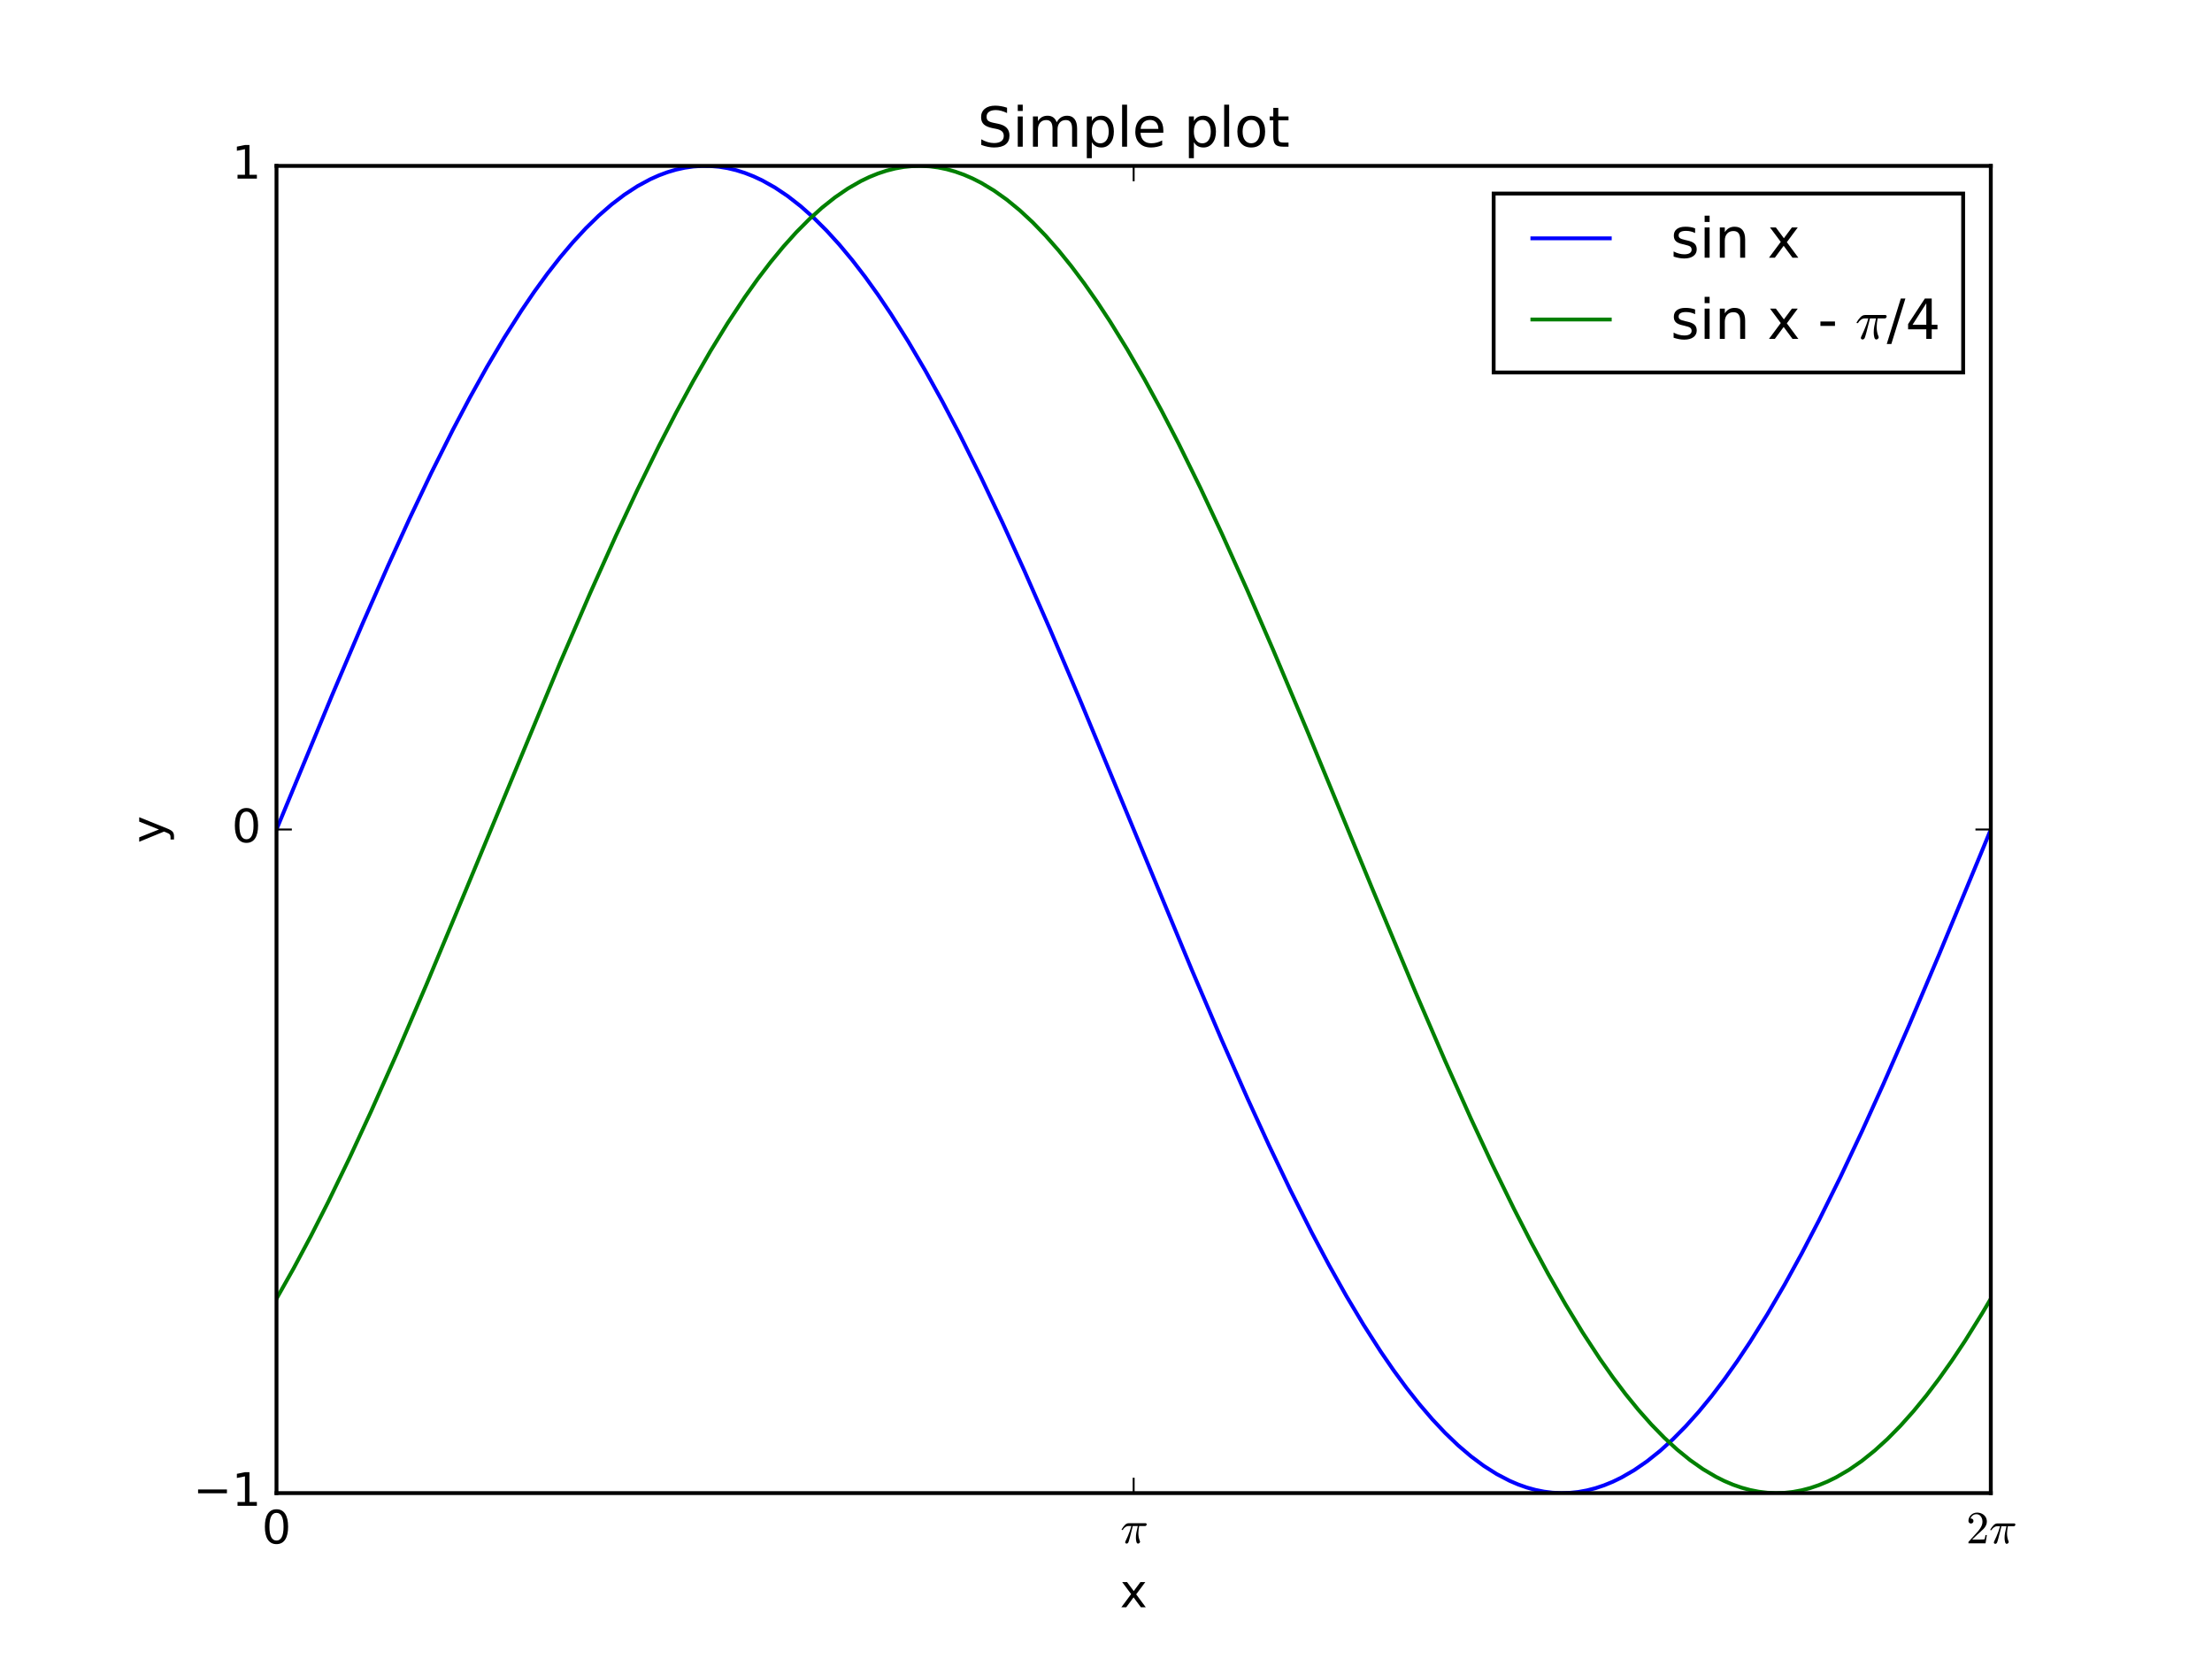
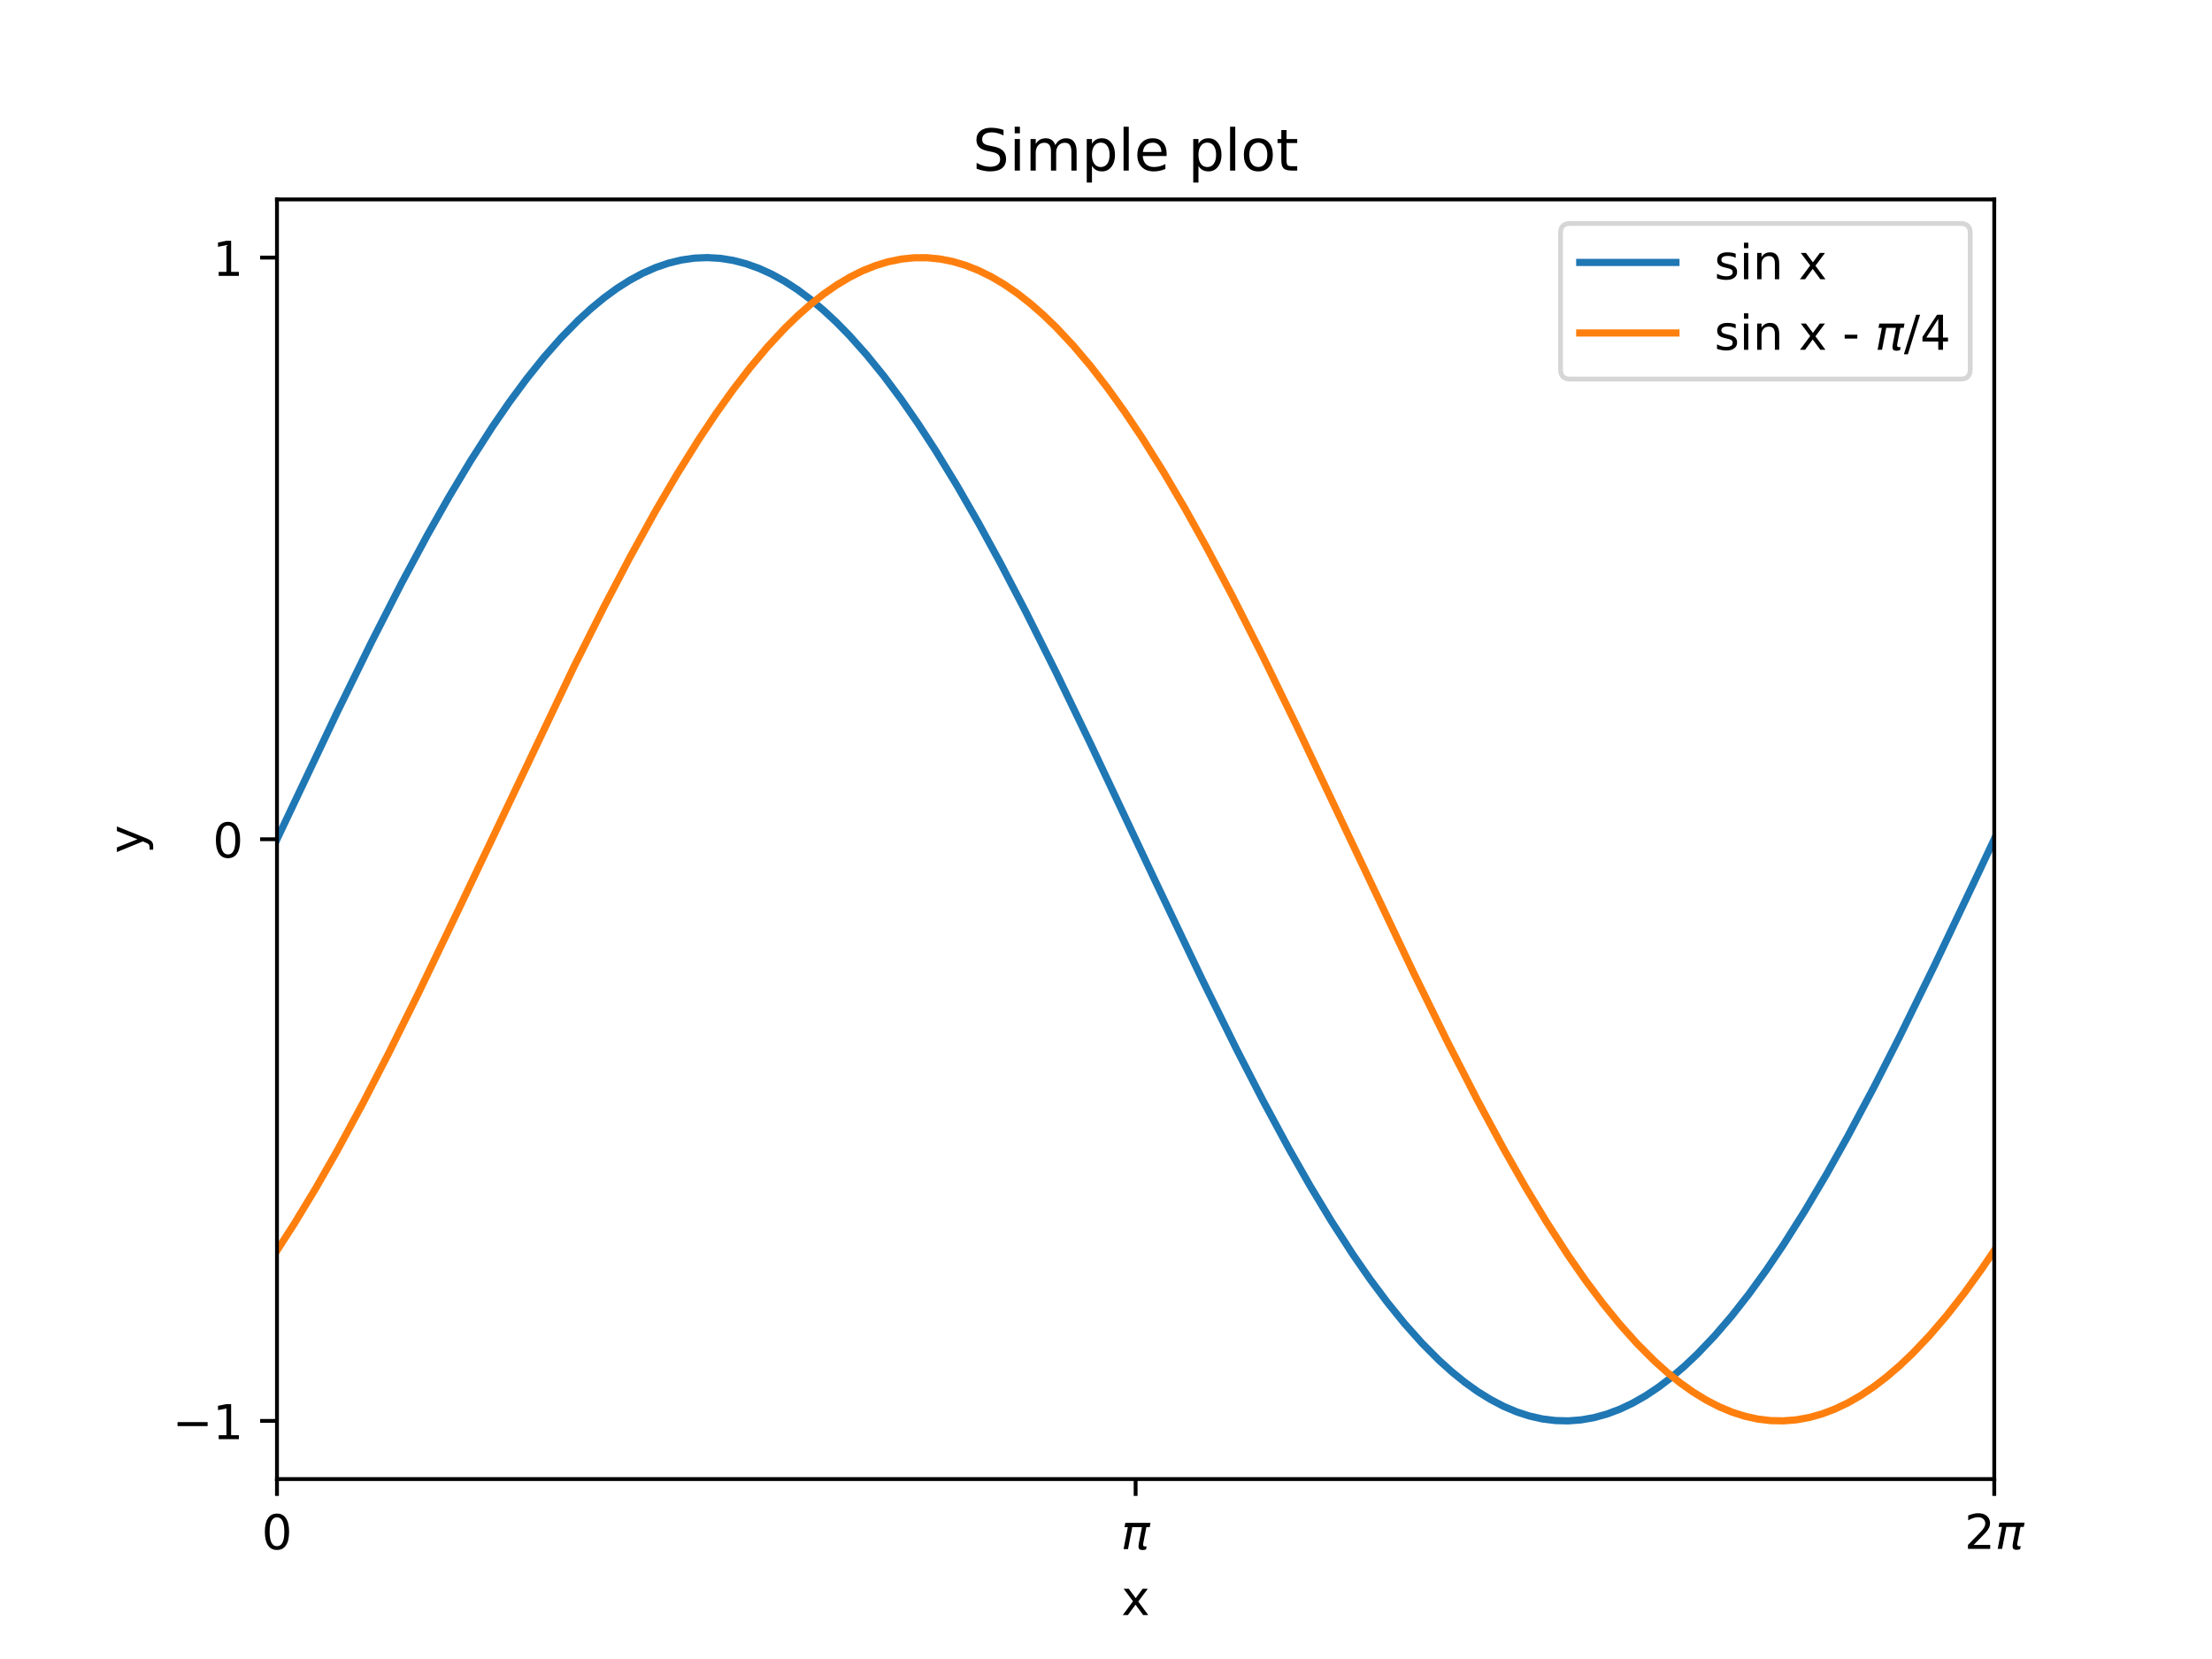
- <svg xmlns="http://www.w3.org/2000/svg" xmlns:xlink="http://www.w3.org/1999/xlink" height="432pt" version="1.1" viewBox="0 0 576 432" width="576pt">
+ <svg xmlns="http://www.w3.org/2000/svg" xmlns:xlink="http://www.w3.org/1999/xlink" height="345pt" version="1.1" viewBox="0 0 460 345" width="460pt">
  <defs>
    <style type="text/css">
- *{stroke-linecap:butt;stroke-linejoin:round;stroke-miterlimit:100000;}
+ *{stroke-linecap:butt;stroke-linejoin:round;}
  </style>
  </defs>
  <g id="figure_1">
    <g id="patch_1">
-       <path d="M 0 432  L 576 432  L 576 0  L 0 0  z " style="fill:#ffffff;" />
+       <path d="M 0 345.6  L 460.8 345.6  L 460.8 0  L 0 0  z " style="fill:#ffffff;" />
    </g>
    <g id="axes_1">
      <g id="patch_2">
-         <path d="M 72 388.8  L 518.4 388.8  L 518.4 43.2  L 72 43.2  z " style="fill:#ffffff;" />
-       </g>
-       <g id="line2d_1">
-         <path clip-path="url(#p33d65feb23)" d="M 72 216  L 86.544 180.872  L 94.376 162.472  L 101.089 147.211  L 106.683 134.955  L 112.277 123.202  L 117.871 112.024  L 122.346 103.543  L 126.821 95.507  L 131.296 87.949  L 135.771 80.9  L 139.128 75.962  L 142.484 71.338  L 145.841 67.036  L 149.197 63.066  L 152.553 59.438  L 155.91 56.159  L 159.266 53.237  L 162.623 50.678  L 165.979 48.488  L 169.335 46.671  L 171.573 45.67  L 173.811 44.838  L 176.048 44.175  L 178.286 43.683  L 180.523 43.362  L 182.761 43.212  L 184.998 43.233  L 187.236 43.426  L 189.474 43.79  L 191.711 44.325  L 193.949 45.03  L 196.186 45.905  L 198.424 46.948  L 201.78 48.827  L 205.137 51.079  L 208.493 53.699  L 211.85 56.681  L 215.206 60.019  L 218.562 63.704  L 221.919 67.73  L 225.275 72.086  L 228.632 76.764  L 231.988 81.752  L 236.463 88.867  L 240.938 96.486  L 245.414 104.579  L 249.889 113.114  L 255.483 124.353  L 261.077 136.16  L 266.671 148.461  L 273.383 163.768  L 281.215 182.205  L 292.403 209.199  L 310.304 252.459  L 318.135 270.819  L 324.848 286.035  L 330.442 298.244  L 336.036 309.942  L 341.63 321.059  L 346.105 329.487  L 350.58 337.464  L 355.056 344.96  L 359.531 351.945  L 362.887 356.83  L 366.244 361.402  L 369.6 365.649  L 372.956 369.562  L 376.313 373.133  L 379.669 376.353  L 383.026 379.215  L 386.382 381.713  L 389.738 383.841  L 393.095 385.595  L 395.332 386.554  L 397.57 387.344  L 399.808 387.964  L 402.045 388.413  L 404.283 388.692  L 406.52 388.799  L 408.758 388.734  L 410.995 388.499  L 413.233 388.092  L 415.471 387.515  L 417.708 386.767  L 419.946 385.85  L 422.183 384.765  L 425.54 382.824  L 428.896 380.51  L 432.253 377.829  L 435.609 374.787  L 438.965 371.391  L 442.322 367.648  L 445.678 363.567  L 449.035 359.156  L 452.391 354.426  L 455.747 349.387  L 460.223 342.208  L 464.698 334.528  L 469.173 326.377  L 473.648 317.789  L 479.242 306.491  L 484.836 294.631  L 490.43 282.285  L 497.143 266.934  L 504.974 248.46  L 516.162 221.441  L 518.4 216  L 518.4 216  " style="fill:none;stroke:#0000ff;stroke-linecap:square;" />
-       </g>
-       <g id="line2d_2">
-         <path clip-path="url(#p33d65feb23)" d="M 72 338.188  L 76.475 330.254  L 80.95 321.867  L 85.426 313.06  L 91.02 301.515  L 96.614 289.439  L 103.326 274.355  L 111.158 256.108  L 121.227 231.964  L 145.841 172.592  L 153.672 154.455  L 160.385 139.496  L 165.979 127.546  L 171.573 116.144  L 176.048 107.465  L 180.523 99.216  L 184.998 91.431  L 189.474 84.139  L 193.949 77.371  L 197.305 72.654  L 200.662 68.257  L 204.018 64.189  L 207.374 60.46  L 210.731 57.079  L 214.087 54.052  L 217.444 51.386  L 220.8 49.088  L 224.156 47.162  L 226.394 46.087  L 228.632 45.181  L 230.869 44.444  L 233.107 43.877  L 235.344 43.481  L 237.582 43.257  L 239.82 43.203  L 242.057 43.321  L 244.295 43.61  L 246.532 44.07  L 248.77 44.701  L 251.008 45.501  L 253.245 46.471  L 255.483 47.608  L 258.839 49.628  L 262.195 52.018  L 265.552 54.775  L 268.908 57.891  L 272.265 61.36  L 275.621 65.175  L 278.977 69.325  L 282.334 73.803  L 285.69 78.599  L 289.047 83.7  L 293.522 90.96  L 297.997 98.716  L 302.472 106.937  L 306.947 115.59  L 312.541 126.963  L 318.135 138.887  L 324.848 153.82  L 331.561 169.308  L 340.511 190.582  L 357.293 231.286  L 368.481 258.09  L 376.313 276.272  L 383.026 291.281  L 388.62 303.282  L 394.214 314.742  L 398.689 323.473  L 403.164 331.777  L 407.639 339.623  L 412.114 346.978  L 416.589 353.813  L 419.946 358.582  L 423.302 363.033  L 426.659 367.156  L 430.015 370.942  L 433.371 374.382  L 436.728 377.469  L 440.084 380.195  L 443.441 382.555  L 446.797 384.543  L 449.035 385.66  L 451.272 386.608  L 453.51 387.388  L 455.747 387.997  L 457.985 388.436  L 460.223 388.703  L 462.46 388.8  L 464.698 388.725  L 466.935 388.478  L 469.173 388.061  L 471.411 387.473  L 473.648 386.715  L 475.886 385.787  L 478.123 384.692  L 481.48 382.735  L 484.836 380.406  L 488.192 377.71  L 491.549 374.653  L 494.905 371.242  L 498.262 367.485  L 501.618 363.39  L 504.974 358.965  L 508.331 354.222  L 511.687 349.171  L 516.162 341.975  L 518.4 338.188  L 518.4 338.188  " style="fill:none;stroke:#008000;stroke-linecap:square;" />
-       </g>
-       <g id="patch_3">
-         <path d="M 72 388.8  L 72 43.2  " style="fill:none;stroke:#000000;stroke-linecap:square;stroke-linejoin:miter;" />
-       </g>
-       <g id="patch_4">
-         <path d="M 518.4 388.8  L 518.4 43.2  " style="fill:none;stroke:#000000;stroke-linecap:square;stroke-linejoin:miter;" />
-       </g>
-       <g id="patch_5">
-         <path d="M 72 388.8  L 518.4 388.8  " style="fill:none;stroke:#000000;stroke-linecap:square;stroke-linejoin:miter;" />
-       </g>
-       <g id="patch_6">
-         <path d="M 72 43.2  L 518.4 43.2  " style="fill:none;stroke:#000000;stroke-linecap:square;stroke-linejoin:miter;" />
+         <path d="M 57.6 307.584  L 414.72 307.584  L 414.72 41.472  L 57.6 41.472  z " style="fill:#ffffff;" />
      </g>
      <g id="matplotlib.axis_1">
        <g id="xtick_1">
+           <g id="line2d_1">
+             <defs>
+               <path d="M 0 0  L 0 3.5  " id="m9cfbba396e" style="stroke:#000000;stroke-width:0.8;" />
+             </defs>
+             <g>
+               <use style="stroke:#000000;stroke-width:0.8;" x="57.6" xlink:href="#m9cfbba396e" y="307.584" />
+             </g>
+           </g>
+           <g id="text_1">
+             <defs>
+               <path d="M 31.781 66.406  Q 24.172 66.406 20.328 58.906  Q 16.5 51.422 16.5 36.375  Q 16.5 21.391 20.328 13.891  Q 24.172 6.391 31.781 6.391  Q 39.453 6.391 43.281 13.891  Q 47.125 21.391 47.125 36.375  Q 47.125 51.422 43.281 58.906  Q 39.453 66.406 31.781 66.406  M 31.781 74.219  Q 44.047 74.219 50.516 64.516  Q 56.984 54.828 56.984 36.375  Q 56.984 17.969 50.516 8.266  Q 44.047 -1.422 31.781 -1.422  Q 19.531 -1.422 13.062 8.266  Q 6.594 17.969 6.594 36.375  Q 6.594 54.828 13.062 64.516  Q 19.531 74.219 31.781 74.219  " id="DejaVuSans-30" />
+             </defs>
+             <g transform="translate(54.41875 322.1824)scale(0.1 -0.1)">
+               <use xlink:href="#DejaVuSans-30" />
+             </g>
+           </g>
+         </g>
+         <g id="xtick_2">
+           <g id="line2d_2">
+             <g>
+               <use style="stroke:#000000;stroke-width:0.8;" x="236.16" xlink:href="#m9cfbba396e" y="307.584" />
+             </g>
+           </g>
+           <g id="text_2">
+             <defs>
+               <path d="M 9.125 54.688  L 61.531 54.688  L 59.766 45.703  L 52.875 45.703  L 46.344 12.109  Q 45.656 8.594 46.578 7.031  Q 47.469 5.516 50.141 5.516  Q 50.875 5.516 51.953 5.672  Q 53.078 5.766 53.422 5.812  L 52.156 -0.688  Q 50.344 -1.312 48.484 -1.609  Q 46.578 -1.906 44.781 -1.906  Q 38.922 -1.906 37.312 1.266  Q 35.688 4.5 37.359 13.094  L 43.703 45.703  L 23.531 45.703  L 14.656 0  L 5.469 0  L 14.359 45.703  L 7.375 45.703  z " id="DejaVuSans-Oblique-3c0" />
+             </defs>
+             <g transform="translate(233.11 322.1824)scale(0.1 -0.1)">
+               <use transform="translate(0 0.3125)" xlink:href="#DejaVuSans-Oblique-3c0" />
+             </g>
+           </g>
+         </g>
+         <g id="xtick_3">
          <g id="line2d_3">
-             <defs>
-               <path d="M 0 0  L 0 -4  " id="m9ada5abe32" style="stroke:#000000;stroke-width:0.5;" />
-             </defs>
-             <g>
-               <use style="stroke:#000000;stroke-width:0.5;" x="72.0" xlink:href="#m9ada5abe32" y="388.8" />
-             </g>
-           </g>
-           <g id="line2d_4">
-             <defs>
-               <path d="M 0 0  L 0 4  " id="mde1fccc724" style="stroke:#000000;stroke-width:0.5;" />
-             </defs>
-             <g>
-               <use style="stroke:#000000;stroke-width:0.5;" x="72.0" xlink:href="#mde1fccc724" y="43.2" />
-             </g>
-           </g>
-           <g id="text_1">
-             <defs>
-               <path d="M 31.781 66.406  Q 24.172 66.406 20.328 58.906  Q 16.5 51.422 16.5 36.375  Q 16.5 21.391 20.328 13.891  Q 24.172 6.391 31.781 6.391  Q 39.453 6.391 43.281 13.891  Q 47.125 21.391 47.125 36.375  Q 47.125 51.422 43.281 58.906  Q 39.453 66.406 31.781 66.406  M 31.781 74.219  Q 44.047 74.219 50.516 64.516  Q 56.984 54.828 56.984 36.375  Q 56.984 17.969 50.516 8.266  Q 44.047 -1.422 31.781 -1.422  Q 19.531 -1.422 13.062 8.266  Q 6.594 17.969 6.594 36.375  Q 6.594 54.828 13.062 64.516  Q 19.531 74.219 31.781 74.219  " id="BitstreamVeraSans-Roman-30" />
-             </defs>
-             <g transform="translate(68.1825 401.9181)scale(0.12 -0.12)">
-               <use xlink:href="#BitstreamVeraSans-Roman-30" />
-             </g>
-           </g>
-         </g>
-         <g id="xtick_2">
-           <g id="line2d_5">
-             <g>
-               <use style="stroke:#000000;stroke-width:0.5;" x="295.2" xlink:href="#m9ada5abe32" y="388.8" />
-             </g>
-           </g>
-           <g id="line2d_6">
-             <g>
-               <use style="stroke:#000000;stroke-width:0.5;" x="295.2" xlink:href="#mde1fccc724" y="43.2" />
-             </g>
-           </g>
-           <g id="text_2">
-             <defs>
-               <path d="M 10.109 1.703  Q 10.109 2.25 10.5 3.328  Q 13.281 9.125 15.688 14.719  Q 18.109 20.312 20.031 25.609  Q 21.969 30.906 23.578 36.922  L 17.188 36.922  Q 13.531 36.922 10.344 34.625  Q 7.172 32.328 5.078 28.812  Q 4.891 28.422 4.5 28.422  L 3.328 28.422  Q 2.391 28.422 2.391 29.391  Q 2.391 29.594 2.594 29.984  Q 5.859 35.547 9.594 39.328  Q 13.328 43.109 18.016 43.109  L 54.297 43.109  Q 55.328 43.109 56.047 42.422  Q 56.781 41.75 56.781 40.578  Q 56.781 39.109 55.734 38.016  Q 54.688 36.922 53.219 36.922  L 40.484 36.922  Q 38.875 29.047 38.719 21.578  Q 38.719 11.969 42.094 4.203  Q 42.391 3.609 42.391 2.984  Q 42.391 1.906 41.75 0.969  Q 41.109 0.047 40.109 -0.531  Q 39.109 -1.125 37.984 -1.125  Q 35.359 -1.125 34.375 3.172  Q 33.406 7.469 33.406 11.531  Q 33.406 17.234 34.375 22.531  Q 35.359 27.828 37.5 36.922  L 26.609 36.922  Q 18.703 4.891 17.094 1.609  Q 15.672 -1.125 13.188 -1.125  Q 11.969 -1.125 11.031 -0.312  Q 10.109 0.484 10.109 1.703  " id="Cmmi10-bc" />
-             </defs>
-             <g transform="translate(291.78 401.9181)scale(0.12 -0.12)">
-               <use transform="translate(0.0 0.890625)" xlink:href="#Cmmi10-bc" />
-             </g>
-           </g>
-         </g>
-         <g id="xtick_3">
-           <g id="line2d_7">
-             <g>
-               <use style="stroke:#000000;stroke-width:0.5;" x="518.4" xlink:href="#m9ada5abe32" y="388.8" />
-             </g>
-           </g>
-           <g id="line2d_8">
-             <g>
-               <use style="stroke:#000000;stroke-width:0.5;" x="518.4" xlink:href="#mde1fccc724" y="43.2" />
+             <g>
+               <use style="stroke:#000000;stroke-width:0.8;" x="414.72" xlink:href="#m9cfbba396e" y="307.584" />
            </g>
          </g>
          <g id="text_3">
            <defs>
-               <path d="M 4.984 0  L 4.984 2.688  Q 4.984 2.938 5.172 3.219  L 20.703 20.406  Q 24.219 24.219 26.406 26.797  Q 28.609 29.391 30.75 32.766  Q 32.906 36.141 34.156 39.625  Q 35.406 43.109 35.406 47.016  Q 35.406 51.125 33.891 54.859  Q 32.375 58.594 29.375 60.844  Q 26.375 63.094 22.125 63.094  Q 17.781 63.094 14.312 60.469  Q 10.844 57.859 9.422 53.719  Q 9.812 53.812 10.5 53.812  Q 12.75 53.812 14.328 52.297  Q 15.922 50.781 15.922 48.391  Q 15.922 46.094 14.328 44.5  Q 12.75 42.922 10.5 42.922  Q 8.156 42.922 6.562 44.547  Q 4.984 46.188 4.984 48.391  Q 4.984 52.156 6.391 55.438  Q 7.812 58.734 10.469 61.297  Q 13.141 63.875 16.484 65.234  Q 19.828 66.609 23.578 66.609  Q 29.297 66.609 34.219 64.188  Q 39.156 61.766 42.031 57.344  Q 44.922 52.938 44.922 47.016  Q 44.922 42.672 43.016 38.766  Q 41.109 34.859 38.125 31.656  Q 35.156 28.469 30.516 24.406  Q 25.875 20.359 24.422 19  L 13.094 8.109  L 22.703 8.109  Q 29.781 8.109 34.547 8.219  Q 39.312 8.344 39.594 8.594  Q 40.766 9.859 42 17.828  L 44.922 17.828  L 42.094 0  z " id="Cmr10-32" />
-             </defs>
-             <g transform="translate(511.98 401.9181)scale(0.12 -0.12)">
-               <use transform="translate(0.0 0.390625)" xlink:href="#Cmr10-32" />
-               <use transform="translate(50.0 0.390625)" xlink:href="#Cmmi10-bc" />
+               <path d="M 19.188 8.297  L 53.609 8.297  L 53.609 0  L 7.328 0  L 7.328 8.297  Q 12.938 14.109 22.625 23.891  Q 32.328 33.688 34.812 36.531  Q 39.547 41.844 41.422 45.531  Q 43.312 49.219 43.312 52.781  Q 43.312 58.594 39.234 62.25  Q 35.156 65.922 28.609 65.922  Q 23.969 65.922 18.812 64.312  Q 13.672 62.703 7.812 59.422  L 7.812 69.391  Q 13.766 71.781 18.938 73  Q 24.125 74.219 28.422 74.219  Q 39.75 74.219 46.484 68.547  Q 53.219 62.891 53.219 53.422  Q 53.219 48.922 51.531 44.891  Q 49.859 40.875 45.406 35.406  Q 44.188 33.984 37.641 27.219  Q 31.109 20.453 19.188 8.297  " id="DejaVuSans-32" />
+             </defs>
+             <g transform="translate(408.52 322.1824)scale(0.1 -0.1)">
+               <use transform="translate(0 0.78125)" xlink:href="#DejaVuSans-32" />
+               <use transform="translate(63.62305 0.78125)" xlink:href="#DejaVuSans-Oblique-3c0" />
            </g>
          </g>
        </g>
        <g id="text_4">
          <defs>
-             <path d="M 54.891 54.688  L 35.109 28.078  L 55.906 0  L 45.312 0  L 29.391 21.484  L 13.484 0  L 2.875 0  L 24.125 28.609  L 4.688 54.688  L 15.281 54.688  L 29.781 35.203  L 44.281 54.688  z " id="BitstreamVeraSans-Roman-78" />
-           </defs>
-           <g transform="translate(291.6488 418.5319)scale(0.12 -0.12)">
-             <use xlink:href="#BitstreamVeraSans-Roman-78" />
+             <path d="M 54.891 54.688  L 35.109 28.078  L 55.906 0  L 45.312 0  L 29.391 21.484  L 13.484 0  L 2.875 0  L 24.125 28.609  L 4.688 54.688  L 15.281 54.688  L 29.781 35.203  L 44.281 54.688  z " id="DejaVuSans-78" />
+           </defs>
+           <g transform="translate(233.2006 335.8606)scale(0.1 -0.1)">
+             <use xlink:href="#DejaVuSans-78" />
          </g>
        </g>
      </g>
      <g id="matplotlib.axis_2">
        <g id="ytick_1">
-           <g id="line2d_9">
-             <defs>
-               <path d="M 0 0  L 4 0  " id="m8521526246" style="stroke:#000000;stroke-width:0.5;" />
-             </defs>
-             <g>
-               <use style="stroke:#000000;stroke-width:0.5;" x="72.0" xlink:href="#m8521526246" y="388.8" />
-             </g>
-           </g>
-           <g id="line2d_10">
-             <defs>
-               <path d="M 0 0  L -4 0  " id="mb710df0429" style="stroke:#000000;stroke-width:0.5;" />
-             </defs>
-             <g>
-               <use style="stroke:#000000;stroke-width:0.5;" x="518.4" xlink:href="#mb710df0429" y="388.8" />
+           <g id="line2d_4">
+             <defs>
+               <path d="M 0 0  L -3.5 0  " id="m95d0350113" style="stroke:#000000;stroke-width:0.8;" />
+             </defs>
+             <g>
+               <use style="stroke:#000000;stroke-width:0.8;" x="57.6" xlink:href="#m95d0350113" y="295.488" />
            </g>
          </g>
          <g id="text_5">
            <defs>
-               <path d="M 10.594 35.5  L 73.188 35.5  L 73.188 27.203  L 10.594 27.203  z " id="BitstreamVeraSans-Roman-2212" />
-               <path d="M 12.406 8.297  L 28.516 8.297  L 28.516 63.922  L 10.984 60.406  L 10.984 69.391  L 28.422 72.906  L 38.281 72.906  L 38.281 8.297  L 54.391 8.297  L 54.391 0  L 12.406 0  z " id="BitstreamVeraSans-Roman-31" />
-             </defs>
-             <g transform="translate(50.30938 392.1112)scale(0.12 -0.12)">
-               <use xlink:href="#BitstreamVeraSans-Roman-2212" />
-               <use x="83.789" xlink:href="#BitstreamVeraSans-Roman-31" />
+               <path d="M 10.594 35.5  L 73.188 35.5  L 73.188 27.203  L 10.594 27.203  z " id="DejaVuSans-2212" />
+               <path d="M 12.406 8.297  L 28.516 8.297  L 28.516 63.922  L 10.984 60.406  L 10.984 69.391  L 28.422 72.906  L 38.281 72.906  L 38.281 8.297  L 54.391 8.297  L 54.391 0  L 12.406 0  z " id="DejaVuSans-31" />
+             </defs>
+             <g transform="translate(35.85781 299.2875)scale(0.1 -0.1)">
+               <use xlink:href="#DejaVuSans-2212" />
+               <use x="83.789" xlink:href="#DejaVuSans-31" />
            </g>
          </g>
        </g>
        <g id="ytick_2">
-           <g id="line2d_11">
-             <g>
-               <use style="stroke:#000000;stroke-width:0.5;" x="72.0" xlink:href="#m8521526246" y="216.0" />
-             </g>
-           </g>
-           <g id="line2d_12">
-             <g>
-               <use style="stroke:#000000;stroke-width:0.5;" x="518.4" xlink:href="#mb710df0429" y="216.0" />
+           <g id="line2d_5">
+             <g>
+               <use style="stroke:#000000;stroke-width:0.8;" x="57.6" xlink:href="#m95d0350113" y="174.528" />
            </g>
          </g>
          <g id="text_6">
-             <g transform="translate(60.365 219.3113)scale(0.12 -0.12)">
-               <use xlink:href="#BitstreamVeraSans-Roman-30" />
+             <g transform="translate(44.2375 178.3269)scale(0.1 -0.1)">
+               <use xlink:href="#DejaVuSans-30" />
            </g>
          </g>
        </g>
        <g id="ytick_3">
-           <g id="line2d_13">
-             <g>
-               <use style="stroke:#000000;stroke-width:0.5;" x="72.0" xlink:href="#m8521526246" y="43.2" />
-             </g>
-           </g>
-           <g id="line2d_14">
-             <g>
-               <use style="stroke:#000000;stroke-width:0.5;" x="518.4" xlink:href="#mb710df0429" y="43.2" />
+           <g id="line2d_6">
+             <g>
+               <use style="stroke:#000000;stroke-width:0.8;" x="57.6" xlink:href="#m95d0350113" y="53.567" />
            </g>
          </g>
          <g id="text_7">
-             <g transform="translate(60.365 46.51125)scale(0.12 -0.12)">
-               <use xlink:href="#BitstreamVeraSans-Roman-31" />
+             <g transform="translate(44.2375 57.36628)scale(0.1 -0.1)">
+               <use xlink:href="#DejaVuSans-31" />
            </g>
          </g>
        </g>
        <g id="text_8">
          <defs>
-             <path d="M 32.172 -5.078  Q 28.375 -14.844 24.75 -17.812  Q 21.141 -20.797 15.094 -20.797  L 7.906 -20.797  L 7.906 -13.281  L 13.188 -13.281  Q 16.891 -13.281 18.938 -11.516  Q 21 -9.766 23.484 -3.219  L 25.094 0.875  L 2.984 54.688  L 12.5 54.688  L 29.594 11.922  L 46.688 54.688  L 56.203 54.688  z " id="BitstreamVeraSans-Roman-79" />
-           </defs>
-           <g transform="translate(42.81375 219.5513)rotate(-90.0)scale(0.12 -0.12)">
-             <use xlink:href="#BitstreamVeraSans-Roman-79" />
-           </g>
-         </g>
+             <path d="M 32.172 -5.078  Q 28.375 -14.844 24.75 -17.812  Q 21.141 -20.797 15.094 -20.797  L 7.906 -20.797  L 7.906 -13.281  L 13.188 -13.281  Q 16.891 -13.281 18.938 -11.516  Q 21 -9.766 23.484 -3.219  L 25.094 0.875  L 2.984 54.688  L 12.5 54.688  L 29.594 11.922  L 46.688 54.688  L 56.203 54.688  z " id="DejaVuSans-79" />
+           </defs>
+           <g transform="translate(29.77812 177.4874)rotate(-90)scale(0.1 -0.1)">
+             <use xlink:href="#DejaVuSans-79" />
+           </g>
+         </g>
+       </g>
+       <g id="line2d_7">
+         <path clip-path="url(#pcd5bb7c6c4)" d="M 57.6 174.528  L 70.131 148.076  L 77.291 133.455  L 83.556 121.188  L 88.926 111.184  L 93.402 103.275  L 97.877 95.807  L 102.352 88.827  L 105.932 83.624  L 109.512 78.781  L 113.092 74.318  L 116.672 70.252  L 120.253 66.6  L 122.938 64.141  L 125.623 61.929  L 128.308 59.967  L 130.993 58.262  L 133.678 56.815  L 136.363 55.632  L 139.048 54.714  L 141.734 54.063  L 144.419 53.68  L 147.104 53.568  L 149.789 53.725  L 152.474 54.152  L 155.159 54.848  L 157.844 55.811  L 160.529 57.038  L 163.214 58.528  L 165.9 60.277  L 168.585 62.28  L 171.27 64.534  L 173.955 67.033  L 176.64 69.773  L 180.22 73.788  L 183.8 78.202  L 187.38 82.998  L 190.961 88.158  L 194.541 93.66  L 199.016 100.986  L 203.491 108.768  L 207.966 116.957  L 213.337 127.25  L 219.602 139.785  L 226.762 154.618  L 240.188 183.092  L 250.033 203.76  L 257.193 218.276  L 262.564 228.72  L 267.934 238.681  L 272.409 246.548  L 276.884 253.969  L 281.359 260.897  L 284.94 266.057  L 288.52 270.853  L 292.1 275.268  L 295.68 279.283  L 299.26 282.882  L 301.945 285.3  L 304.63 287.471  L 307.315 289.39  L 310.001 291.053  L 312.686 292.455  L 315.371 293.595  L 318.056 294.469  L 320.741 295.075  L 323.426 295.412  L 326.111 295.48  L 328.796 295.277  L 331.482 294.806  L 334.167 294.065  L 336.852 293.058  L 339.537 291.787  L 342.222 290.254  L 344.907 288.462  L 347.592 286.417  L 350.277 284.122  L 352.962 281.582  L 356.543 277.825  L 360.123 273.658  L 363.703 269.098  L 367.283 264.164  L 370.863 258.873  L 375.338 251.792  L 379.814 244.232  L 384.289 236.241  L 389.659 226.151  L 395.029 215.6  L 402.189 200.979  L 411.14 182.142  L 414.72 174.528  L 414.72 174.528  " style="fill:none;stroke:#1f77b4;stroke-linecap:square;stroke-width:1.5;" />
+       </g>
+       <g id="line2d_8">
+         <path clip-path="url(#pcd5bb7c6c4)" d="M 57.6 260.06  L 61.18 254.506  L 65.655 247.121  L 70.131 239.285  L 75.501 229.358  L 80.871 218.941  L 87.136 206.294  L 95.192 189.49  L 119.358 138.646  L 125.623 126.156  L 130.993 115.913  L 136.363 106.192  L 140.838 98.553  L 145.314 91.385  L 148.894 86.019  L 152.474 81.005  L 156.054 76.362  L 159.634 72.107  L 163.214 68.26  L 165.9 65.649  L 168.585 63.282  L 171.27 61.163  L 173.955 59.298  L 176.64 57.689  L 179.325 56.341  L 182.01 55.256  L 184.695 54.438  L 187.38 53.888  L 190.066 53.607  L 192.751 53.595  L 195.436 53.854  L 198.121 54.382  L 200.806 55.178  L 203.491 56.24  L 206.176 57.566  L 208.861 59.154  L 211.546 60.998  L 214.232 63.096  L 216.917 65.443  L 219.602 68.033  L 223.182 71.855  L 226.762 76.084  L 230.342 80.704  L 233.922 85.695  L 237.503 91.04  L 241.978 98.183  L 246.453 105.799  L 250.928 113.841  L 256.298 123.984  L 262.564 136.38  L 269.724 151.105  L 280.464 173.813  L 293.89 202.14  L 301.05 216.718  L 307.315 228.933  L 312.686 238.883  L 317.161 246.739  L 321.636 254.148  L 326.111 261.064  L 329.691 266.212  L 333.272 270.997  L 336.852 275.399  L 340.432 279.401  L 344.012 282.988  L 346.697 285.396  L 349.382 287.556  L 352.067 289.465  L 354.752 291.116  L 357.438 292.508  L 360.123 293.637  L 362.808 294.499  L 365.493 295.095  L 368.178 295.421  L 370.863 295.477  L 373.548 295.263  L 376.233 294.78  L 378.918 294.029  L 381.604 293.011  L 384.289 291.728  L 386.974 290.184  L 389.659 288.382  L 392.344 286.326  L 395.029 284.021  L 397.714 281.471  L 401.294 277.701  L 404.875 273.522  L 408.455 268.95  L 412.035 264.003  L 414.72 260.06  L 414.72 260.06  " style="fill:none;stroke:#ff7f0e;stroke-linecap:square;stroke-width:1.5;" />
+       </g>
+       <g id="patch_3">
+         <path d="M 57.6 307.584  L 57.6 41.472  " style="fill:none;stroke:#000000;stroke-linecap:square;stroke-linejoin:miter;stroke-width:0.8;" />
+       </g>
+       <g id="patch_4">
+         <path d="M 414.72 307.584  L 414.72 41.472  " style="fill:none;stroke:#000000;stroke-linecap:square;stroke-linejoin:miter;stroke-width:0.8;" />
+       </g>
+       <g id="patch_5">
+         <path d="M 57.6 307.584  L 414.72 307.584  " style="fill:none;stroke:#000000;stroke-linecap:square;stroke-linejoin:miter;stroke-width:0.8;" />
+       </g>
+       <g id="patch_6">
+         <path d="M 57.6 41.472  L 414.72 41.472  " style="fill:none;stroke:#000000;stroke-linecap:square;stroke-linejoin:miter;stroke-width:0.8;" />
      </g>
      <g id="text_9">
        <defs>
-           <path d="M 53.516 70.516  L 53.516 60.891  Q 47.906 63.578 42.922 64.891  Q 37.938 66.219 33.297 66.219  Q 25.25 66.219 20.875 63.094  Q 16.5 59.969 16.5 54.203  Q 16.5 49.359 19.406 46.891  Q 22.312 44.438 30.422 42.922  L 36.375 41.703  Q 47.406 39.594 52.656 34.297  Q 57.906 29 57.906 20.125  Q 57.906 9.516 50.797 4.047  Q 43.703 -1.422 29.984 -1.422  Q 24.812 -1.422 18.969 -0.25  Q 13.141 0.922 6.891 3.219  L 6.891 13.375  Q 12.891 10.016 18.656 8.297  Q 24.422 6.594 29.984 6.594  Q 38.422 6.594 43.016 9.906  Q 47.609 13.234 47.609 19.391  Q 47.609 24.75 44.312 27.781  Q 41.016 30.812 33.5 32.328  L 27.484 33.5  Q 16.453 35.688 11.516 40.375  Q 6.594 45.062 6.594 53.422  Q 6.594 63.094 13.406 68.656  Q 20.219 74.219 32.172 74.219  Q 37.312 74.219 42.625 73.281  Q 47.953 72.359 53.516 70.516  " id="BitstreamVeraSans-Roman-53" />
-           <path d="M 9.422 54.688  L 18.406 54.688  L 18.406 0  L 9.422 0  z M 9.422 75.984  L 18.406 75.984  L 18.406 64.594  L 9.422 64.594  z " id="BitstreamVeraSans-Roman-69" />
-           <path d="M 52 44.188  Q 55.375 50.25 60.062 53.125  Q 64.75 56 71.094 56  Q 79.641 56 84.281 50.016  Q 88.922 44.047 88.922 33.016  L 88.922 0  L 79.891 0  L 79.891 32.719  Q 79.891 40.578 77.094 44.375  Q 74.312 48.188 68.609 48.188  Q 61.625 48.188 57.562 43.547  Q 53.516 38.922 53.516 30.906  L 53.516 0  L 44.484 0  L 44.484 32.719  Q 44.484 40.625 41.703 44.406  Q 38.922 48.188 33.109 48.188  Q 26.219 48.188 22.156 43.531  Q 18.109 38.875 18.109 30.906  L 18.109 0  L 9.078 0  L 9.078 54.688  L 18.109 54.688  L 18.109 46.188  Q 21.188 51.219 25.484 53.609  Q 29.781 56 35.688 56  Q 41.656 56 45.828 52.969  Q 50 49.953 52 44.188  " id="BitstreamVeraSans-Roman-6d" />
-           <path d="M 18.109 8.203  L 18.109 -20.797  L 9.078 -20.797  L 9.078 54.688  L 18.109 54.688  L 18.109 46.391  Q 20.953 51.266 25.266 53.625  Q 29.594 56 35.594 56  Q 45.562 56 51.781 48.094  Q 58.016 40.188 58.016 27.297  Q 58.016 14.406 51.781 6.484  Q 45.562 -1.422 35.594 -1.422  Q 29.594 -1.422 25.266 0.953  Q 20.953 3.328 18.109 8.203  M 48.688 27.297  Q 48.688 37.203 44.609 42.844  Q 40.531 48.484 33.406 48.484  Q 26.266 48.484 22.188 42.844  Q 18.109 37.203 18.109 27.297  Q 18.109 17.391 22.188 11.75  Q 26.266 6.109 33.406 6.109  Q 40.531 6.109 44.609 11.75  Q 48.688 17.391 48.688 27.297  " id="BitstreamVeraSans-Roman-70" />
-           <path d="M 9.422 75.984  L 18.406 75.984  L 18.406 0  L 9.422 0  z " id="BitstreamVeraSans-Roman-6c" />
-           <path d="M 56.203 29.594  L 56.203 25.203  L 14.891 25.203  Q 15.484 15.922 20.484 11.062  Q 25.484 6.203 34.422 6.203  Q 39.594 6.203 44.453 7.469  Q 49.312 8.734 54.109 11.281  L 54.109 2.781  Q 49.266 0.734 44.188 -0.344  Q 39.109 -1.422 33.891 -1.422  Q 20.797 -1.422 13.156 6.188  Q 5.516 13.812 5.516 26.812  Q 5.516 40.234 12.766 48.109  Q 20.016 56 32.328 56  Q 43.359 56 49.781 48.891  Q 56.203 41.797 56.203 29.594  M 47.219 32.234  Q 47.125 39.594 43.094 43.984  Q 39.062 48.391 32.422 48.391  Q 24.906 48.391 20.391 44.141  Q 15.875 39.891 15.188 32.172  z " id="BitstreamVeraSans-Roman-65" />
-           <path id="BitstreamVeraSans-Roman-20" />
-           <path d="M 30.609 48.391  Q 23.391 48.391 19.188 42.75  Q 14.984 37.109 14.984 27.297  Q 14.984 17.484 19.156 11.844  Q 23.344 6.203 30.609 6.203  Q 37.797 6.203 41.984 11.859  Q 46.188 17.531 46.188 27.297  Q 46.188 37.016 41.984 42.703  Q 37.797 48.391 30.609 48.391  M 30.609 56  Q 42.328 56 49.016 48.375  Q 55.719 40.766 55.719 27.297  Q 55.719 13.875 49.016 6.219  Q 42.328 -1.422 30.609 -1.422  Q 18.844 -1.422 12.172 6.219  Q 5.516 13.875 5.516 27.297  Q 5.516 40.766 12.172 48.375  Q 18.844 56 30.609 56  " id="BitstreamVeraSans-Roman-6f" />
-           <path d="M 18.312 70.219  L 18.312 54.688  L 36.812 54.688  L 36.812 47.703  L 18.312 47.703  L 18.312 18.016  Q 18.312 11.328 20.141 9.422  Q 21.969 7.516 27.594 7.516  L 36.812 7.516  L 36.812 0  L 27.594 0  Q 17.188 0 13.234 3.875  Q 9.281 7.766 9.281 18.016  L 9.281 47.703  L 2.688 47.703  L 2.688 54.688  L 9.281 54.688  L 9.281 70.219  z " id="BitstreamVeraSans-Roman-74" />
+           <path d="M 53.516 70.516  L 53.516 60.891  Q 47.906 63.578 42.922 64.891  Q 37.938 66.219 33.297 66.219  Q 25.25 66.219 20.875 63.094  Q 16.5 59.969 16.5 54.203  Q 16.5 49.359 19.406 46.891  Q 22.312 44.438 30.422 42.922  L 36.375 41.703  Q 47.406 39.594 52.656 34.297  Q 57.906 29 57.906 20.125  Q 57.906 9.516 50.797 4.047  Q 43.703 -1.422 29.984 -1.422  Q 24.812 -1.422 18.969 -0.25  Q 13.141 0.922 6.891 3.219  L 6.891 13.375  Q 12.891 10.016 18.656 8.297  Q 24.422 6.594 29.984 6.594  Q 38.422 6.594 43.016 9.906  Q 47.609 13.234 47.609 19.391  Q 47.609 24.75 44.312 27.781  Q 41.016 30.812 33.5 32.328  L 27.484 33.5  Q 16.453 35.688 11.516 40.375  Q 6.594 45.062 6.594 53.422  Q 6.594 63.094 13.406 68.656  Q 20.219 74.219 32.172 74.219  Q 37.312 74.219 42.625 73.281  Q 47.953 72.359 53.516 70.516  " id="DejaVuSans-53" />
+           <path d="M 9.422 54.688  L 18.406 54.688  L 18.406 0  L 9.422 0  z M 9.422 75.984  L 18.406 75.984  L 18.406 64.594  L 9.422 64.594  z " id="DejaVuSans-69" />
+           <path d="M 52 44.188  Q 55.375 50.25 60.062 53.125  Q 64.75 56 71.094 56  Q 79.641 56 84.281 50.016  Q 88.922 44.047 88.922 33.016  L 88.922 0  L 79.891 0  L 79.891 32.719  Q 79.891 40.578 77.094 44.375  Q 74.312 48.188 68.609 48.188  Q 61.625 48.188 57.562 43.547  Q 53.516 38.922 53.516 30.906  L 53.516 0  L 44.484 0  L 44.484 32.719  Q 44.484 40.625 41.703 44.406  Q 38.922 48.188 33.109 48.188  Q 26.219 48.188 22.156 43.531  Q 18.109 38.875 18.109 30.906  L 18.109 0  L 9.078 0  L 9.078 54.688  L 18.109 54.688  L 18.109 46.188  Q 21.188 51.219 25.484 53.609  Q 29.781 56 35.688 56  Q 41.656 56 45.828 52.969  Q 50 49.953 52 44.188  " id="DejaVuSans-6d" />
+           <path d="M 18.109 8.203  L 18.109 -20.797  L 9.078 -20.797  L 9.078 54.688  L 18.109 54.688  L 18.109 46.391  Q 20.953 51.266 25.266 53.625  Q 29.594 56 35.594 56  Q 45.562 56 51.781 48.094  Q 58.016 40.188 58.016 27.297  Q 58.016 14.406 51.781 6.484  Q 45.562 -1.422 35.594 -1.422  Q 29.594 -1.422 25.266 0.953  Q 20.953 3.328 18.109 8.203  M 48.688 27.297  Q 48.688 37.203 44.609 42.844  Q 40.531 48.484 33.406 48.484  Q 26.266 48.484 22.188 42.844  Q 18.109 37.203 18.109 27.297  Q 18.109 17.391 22.188 11.75  Q 26.266 6.109 33.406 6.109  Q 40.531 6.109 44.609 11.75  Q 48.688 17.391 48.688 27.297  " id="DejaVuSans-70" />
+           <path d="M 9.422 75.984  L 18.406 75.984  L 18.406 0  L 9.422 0  z " id="DejaVuSans-6c" />
+           <path d="M 56.203 29.594  L 56.203 25.203  L 14.891 25.203  Q 15.484 15.922 20.484 11.062  Q 25.484 6.203 34.422 6.203  Q 39.594 6.203 44.453 7.469  Q 49.312 8.734 54.109 11.281  L 54.109 2.781  Q 49.266 0.734 44.188 -0.344  Q 39.109 -1.422 33.891 -1.422  Q 20.797 -1.422 13.156 6.188  Q 5.516 13.812 5.516 26.812  Q 5.516 40.234 12.766 48.109  Q 20.016 56 32.328 56  Q 43.359 56 49.781 48.891  Q 56.203 41.797 56.203 29.594  M 47.219 32.234  Q 47.125 39.594 43.094 43.984  Q 39.062 48.391 32.422 48.391  Q 24.906 48.391 20.391 44.141  Q 15.875 39.891 15.188 32.172  z " id="DejaVuSans-65" />
+           <path id="DejaVuSans-20" />
+           <path d="M 30.609 48.391  Q 23.391 48.391 19.188 42.75  Q 14.984 37.109 14.984 27.297  Q 14.984 17.484 19.156 11.844  Q 23.344 6.203 30.609 6.203  Q 37.797 6.203 41.984 11.859  Q 46.188 17.531 46.188 27.297  Q 46.188 37.016 41.984 42.703  Q 37.797 48.391 30.609 48.391  M 30.609 56  Q 42.328 56 49.016 48.375  Q 55.719 40.766 55.719 27.297  Q 55.719 13.875 49.016 6.219  Q 42.328 -1.422 30.609 -1.422  Q 18.844 -1.422 12.172 6.219  Q 5.516 13.875 5.516 27.297  Q 5.516 40.766 12.172 48.375  Q 18.844 56 30.609 56  " id="DejaVuSans-6f" />
+           <path d="M 18.312 70.219  L 18.312 54.688  L 36.812 54.688  L 36.812 47.703  L 18.312 47.703  L 18.312 18.016  Q 18.312 11.328 20.141 9.422  Q 21.969 7.516 27.594 7.516  L 36.812 7.516  L 36.812 0  L 27.594 0  Q 17.188 0 13.234 3.875  Q 9.281 7.766 9.281 18.016  L 9.281 47.703  L 2.688 47.703  L 2.688 54.688  L 9.281 54.688  L 9.281 70.219  z " id="DejaVuSans-74" />
        </defs>
-         <g transform="translate(254.5267 38.2)scale(0.144 -0.144)">
-           <use xlink:href="#BitstreamVeraSans-Roman-53" />
-           <use x="63.477" xlink:href="#BitstreamVeraSans-Roman-69" />
-           <use x="91.26" xlink:href="#BitstreamVeraSans-Roman-6d" />
-           <use x="188.672" xlink:href="#BitstreamVeraSans-Roman-70" />
-           <use x="252.148" xlink:href="#BitstreamVeraSans-Roman-6c" />
-           <use x="279.932" xlink:href="#BitstreamVeraSans-Roman-65" />
-           <use x="341.455" xlink:href="#BitstreamVeraSans-Roman-20" />
-           <use x="373.242" xlink:href="#BitstreamVeraSans-Roman-70" />
-           <use x="436.719" xlink:href="#BitstreamVeraSans-Roman-6c" />
-           <use x="464.502" xlink:href="#BitstreamVeraSans-Roman-6f" />
-           <use x="525.684" xlink:href="#BitstreamVeraSans-Roman-74" />
+         <g transform="translate(202.2656 35.472)scale(0.12 -0.12)">
+           <use xlink:href="#DejaVuSans-53" />
+           <use x="63.477" xlink:href="#DejaVuSans-69" />
+           <use x="91.26" xlink:href="#DejaVuSans-6d" />
+           <use x="188.672" xlink:href="#DejaVuSans-70" />
+           <use x="252.148" xlink:href="#DejaVuSans-6c" />
+           <use x="279.932" xlink:href="#DejaVuSans-65" />
+           <use x="341.455" xlink:href="#DejaVuSans-20" />
+           <use x="373.242" xlink:href="#DejaVuSans-70" />
+           <use x="436.719" xlink:href="#DejaVuSans-6c" />
+           <use x="464.502" xlink:href="#DejaVuSans-6f" />
+           <use x="525.684" xlink:href="#DejaVuSans-74" />
        </g>
      </g>
      <g id="legend_1">
        <g id="patch_7">
-           <path d="M 388.944 96.993  L 511.2 96.993  L 511.2 50.4  L 388.944 50.4  z " style="fill:#ffffff;stroke:#000000;stroke-linejoin:miter;" />
-         </g>
-         <g id="line2d_15">
-           <path d="M 399.024 62.062  L 419.184 62.062  " style="fill:none;stroke:#0000ff;stroke-linecap:square;" />
-         </g>
-         <g id="line2d_16" />
+           <path d="M 326.52 78.828  L 407.72 78.828  Q 409.72 78.828 409.72 76.828  L 409.72 48.472  Q 409.72 46.472 407.72 46.472  L 326.52 46.472  Q 324.52 46.472 324.52 48.472  L 324.52 76.828  Q 324.52 78.828 326.52 78.828  z " style="fill:#ffffff;opacity:0.8;stroke:#cccccc;stroke-linejoin:miter;" />
+         </g>
+         <g id="line2d_9">
+           <path d="M 328.52 54.57  L 348.52 54.57  " style="fill:none;stroke:#1f77b4;stroke-linecap:square;stroke-width:1.5;" />
+         </g>
+         <g id="line2d_10" />
        <g id="text_10">
          <defs>
-             <path d="M 44.281 53.078  L 44.281 44.578  Q 40.484 46.531 36.375 47.5  Q 32.281 48.484 27.875 48.484  Q 21.188 48.484 17.844 46.438  Q 14.5 44.391 14.5 40.281  Q 14.5 37.156 16.891 35.375  Q 19.281 33.594 26.516 31.984  L 29.594 31.297  Q 39.156 29.25 43.188 25.516  Q 47.219 21.781 47.219 15.094  Q 47.219 7.469 41.188 3.016  Q 35.156 -1.422 24.609 -1.422  Q 20.219 -1.422 15.453 -0.562  Q 10.688 0.297 5.422 2  L 5.422 11.281  Q 10.406 8.688 15.234 7.391  Q 20.062 6.109 24.812 6.109  Q 31.156 6.109 34.562 8.281  Q 37.984 10.453 37.984 14.406  Q 37.984 18.062 35.516 20.016  Q 33.062 21.969 24.703 23.781  L 21.578 24.516  Q 13.234 26.266 9.516 29.906  Q 5.812 33.547 5.812 39.891  Q 5.812 47.609 11.281 51.797  Q 16.75 56 26.812 56  Q 31.781 56 36.172 55.266  Q 40.578 54.547 44.281 53.078  " id="BitstreamVeraSans-Roman-73" />
-             <path d="M 54.891 33.016  L 54.891 0  L 45.906 0  L 45.906 32.719  Q 45.906 40.484 42.875 44.328  Q 39.844 48.188 33.797 48.188  Q 26.516 48.188 22.312 43.547  Q 18.109 38.922 18.109 30.906  L 18.109 0  L 9.078 0  L 9.078 54.688  L 18.109 54.688  L 18.109 46.188  Q 21.344 51.125 25.703 53.562  Q 30.078 56 35.797 56  Q 45.219 56 50.047 50.172  Q 54.891 44.344 54.891 33.016  " id="BitstreamVeraSans-Roman-6e" />
-           </defs>
-           <g transform="translate(435.024 67.10175)scale(0.144 -0.144)">
-             <use xlink:href="#BitstreamVeraSans-Roman-73" />
-             <use x="52.1" xlink:href="#BitstreamVeraSans-Roman-69" />
-             <use x="79.883" xlink:href="#BitstreamVeraSans-Roman-6e" />
-             <use x="143.262" xlink:href="#BitstreamVeraSans-Roman-20" />
-             <use x="175.049" xlink:href="#BitstreamVeraSans-Roman-78" />
-           </g>
-         </g>
-         <g id="line2d_17">
-           <path d="M 399.024 83.198  L 419.184 83.198  " style="fill:none;stroke:#008000;stroke-linecap:square;" />
-         </g>
-         <g id="line2d_18" />
+             <path d="M 44.281 53.078  L 44.281 44.578  Q 40.484 46.531 36.375 47.5  Q 32.281 48.484 27.875 48.484  Q 21.188 48.484 17.844 46.438  Q 14.5 44.391 14.5 40.281  Q 14.5 37.156 16.891 35.375  Q 19.281 33.594 26.516 31.984  L 29.594 31.297  Q 39.156 29.25 43.188 25.516  Q 47.219 21.781 47.219 15.094  Q 47.219 7.469 41.188 3.016  Q 35.156 -1.422 24.609 -1.422  Q 20.219 -1.422 15.453 -0.562  Q 10.688 0.297 5.422 2  L 5.422 11.281  Q 10.406 8.688 15.234 7.391  Q 20.062 6.109 24.812 6.109  Q 31.156 6.109 34.562 8.281  Q 37.984 10.453 37.984 14.406  Q 37.984 18.062 35.516 20.016  Q 33.062 21.969 24.703 23.781  L 21.578 24.516  Q 13.234 26.266 9.516 29.906  Q 5.812 33.547 5.812 39.891  Q 5.812 47.609 11.281 51.797  Q 16.75 56 26.812 56  Q 31.781 56 36.172 55.266  Q 40.578 54.547 44.281 53.078  " id="DejaVuSans-73" />
+             <path d="M 54.891 33.016  L 54.891 0  L 45.906 0  L 45.906 32.719  Q 45.906 40.484 42.875 44.328  Q 39.844 48.188 33.797 48.188  Q 26.516 48.188 22.312 43.547  Q 18.109 38.922 18.109 30.906  L 18.109 0  L 9.078 0  L 9.078 54.688  L 18.109 54.688  L 18.109 46.188  Q 21.344 51.125 25.703 53.562  Q 30.078 56 35.797 56  Q 45.219 56 50.047 50.172  Q 54.891 44.344 54.891 33.016  " id="DejaVuSans-6e" />
+           </defs>
+           <g transform="translate(356.52 58.07044)scale(0.1 -0.1)">
+             <use xlink:href="#DejaVuSans-73" />
+             <use x="52.1" xlink:href="#DejaVuSans-69" />
+             <use x="79.883" xlink:href="#DejaVuSans-6e" />
+             <use x="143.262" xlink:href="#DejaVuSans-20" />
+             <use x="175.049" xlink:href="#DejaVuSans-78" />
+           </g>
+         </g>
+         <g id="line2d_11">
+           <path d="M 328.52 69.249  L 348.52 69.249  " style="fill:none;stroke:#ff7f0e;stroke-linecap:square;stroke-width:1.5;" />
+         </g>
+         <g id="line2d_12" />
        <g id="text_11">
          <defs>
-             <path d="M 4.891 31.391  L 31.203 31.391  L 31.203 23.391  L 4.891 23.391  z " id="BitstreamVeraSans-Roman-2d" />
-             <path d="M 25.391 72.906  L 33.688 72.906  L 8.297 -9.281  L 0 -9.281  z " id="BitstreamVeraSans-Roman-2f" />
-             <path d="M 37.797 64.312  L 12.891 25.391  L 37.797 25.391  z M 35.203 72.906  L 47.609 72.906  L 47.609 25.391  L 58.016 25.391  L 58.016 17.188  L 47.609 17.188  L 47.609 0  L 37.797 0  L 37.797 17.188  L 4.891 17.188  L 4.891 26.703  z " id="BitstreamVeraSans-Roman-34" />
-           </defs>
-           <g transform="translate(435.024 88.23825)scale(0.144 -0.144)">
-             <use transform="translate(0.0 0.015625)" xlink:href="#BitstreamVeraSans-Roman-73" />
-             <use transform="translate(52.09961 0.015625)" xlink:href="#BitstreamVeraSans-Roman-69" />
-             <use transform="translate(79.88281 0.015625)" xlink:href="#BitstreamVeraSans-Roman-6e" />
-             <use transform="translate(143.2617 0.015625)" xlink:href="#BitstreamVeraSans-Roman-20" />
-             <use transform="translate(175.0488 0.015625)" xlink:href="#BitstreamVeraSans-Roman-78" />
-             <use transform="translate(234.2285 0.015625)" xlink:href="#BitstreamVeraSans-Roman-20" />
-             <use transform="translate(266.0156 0.015625)" xlink:href="#BitstreamVeraSans-Roman-2d" />
-             <use transform="translate(302.0996 0.015625)" xlink:href="#BitstreamVeraSans-Roman-20" />
-             <use transform="translate(333.8867 0.015625)" xlink:href="#Cmmi10-bc" />
-             <use transform="translate(390.8691 0.015625)" xlink:href="#BitstreamVeraSans-Roman-2f" />
-             <use transform="translate(424.5605 0.015625)" xlink:href="#BitstreamVeraSans-Roman-34" />
+             <path d="M 4.891 31.391  L 31.203 31.391  L 31.203 23.391  L 4.891 23.391  z " id="DejaVuSans-2d" />
+             <path d="M 25.391 72.906  L 33.688 72.906  L 8.297 -9.281  L 0 -9.281  z " id="DejaVuSans-2f" />
+             <path d="M 37.797 64.312  L 12.891 25.391  L 37.797 25.391  z M 35.203 72.906  L 47.609 72.906  L 47.609 25.391  L 58.016 25.391  L 58.016 17.188  L 47.609 17.188  L 47.609 0  L 37.797 0  L 37.797 17.188  L 4.891 17.188  L 4.891 26.703  z " id="DejaVuSans-34" />
+           </defs>
+           <g transform="translate(356.52 72.74856)scale(0.1 -0.1)">
+             <use transform="translate(0 0.015625)" xlink:href="#DejaVuSans-73" />
+             <use transform="translate(52.09961 0.015625)" xlink:href="#DejaVuSans-69" />
+             <use transform="translate(79.88281 0.015625)" xlink:href="#DejaVuSans-6e" />
+             <use transform="translate(143.2617 0.015625)" xlink:href="#DejaVuSans-20" />
+             <use transform="translate(175.0488 0.015625)" xlink:href="#DejaVuSans-78" />
+             <use transform="translate(234.2285 0.015625)" xlink:href="#DejaVuSans-20" />
+             <use transform="translate(266.0156 0.015625)" xlink:href="#DejaVuSans-2d" />
+             <use transform="translate(302.0996 0.015625)" xlink:href="#DejaVuSans-20" />
+             <use transform="translate(333.8867 0.015625)" xlink:href="#DejaVuSans-Oblique-3c0" />
+             <use transform="translate(394.0918 0.015625)" xlink:href="#DejaVuSans-2f" />
+             <use transform="translate(427.7832 0.015625)" xlink:href="#DejaVuSans-34" />
          </g>
        </g>
      </g>
    </g>
  </g>
  <defs>
-     <clipPath id="p33d65feb23">
-       <rect height="345.6" width="446.4" x="72.0" y="43.2" />
+     <clipPath id="pcd5bb7c6c4">
+       <rect height="266.112" width="357.12" x="57.6" y="41.472" />
    </clipPath>
  </defs>
</svg>
